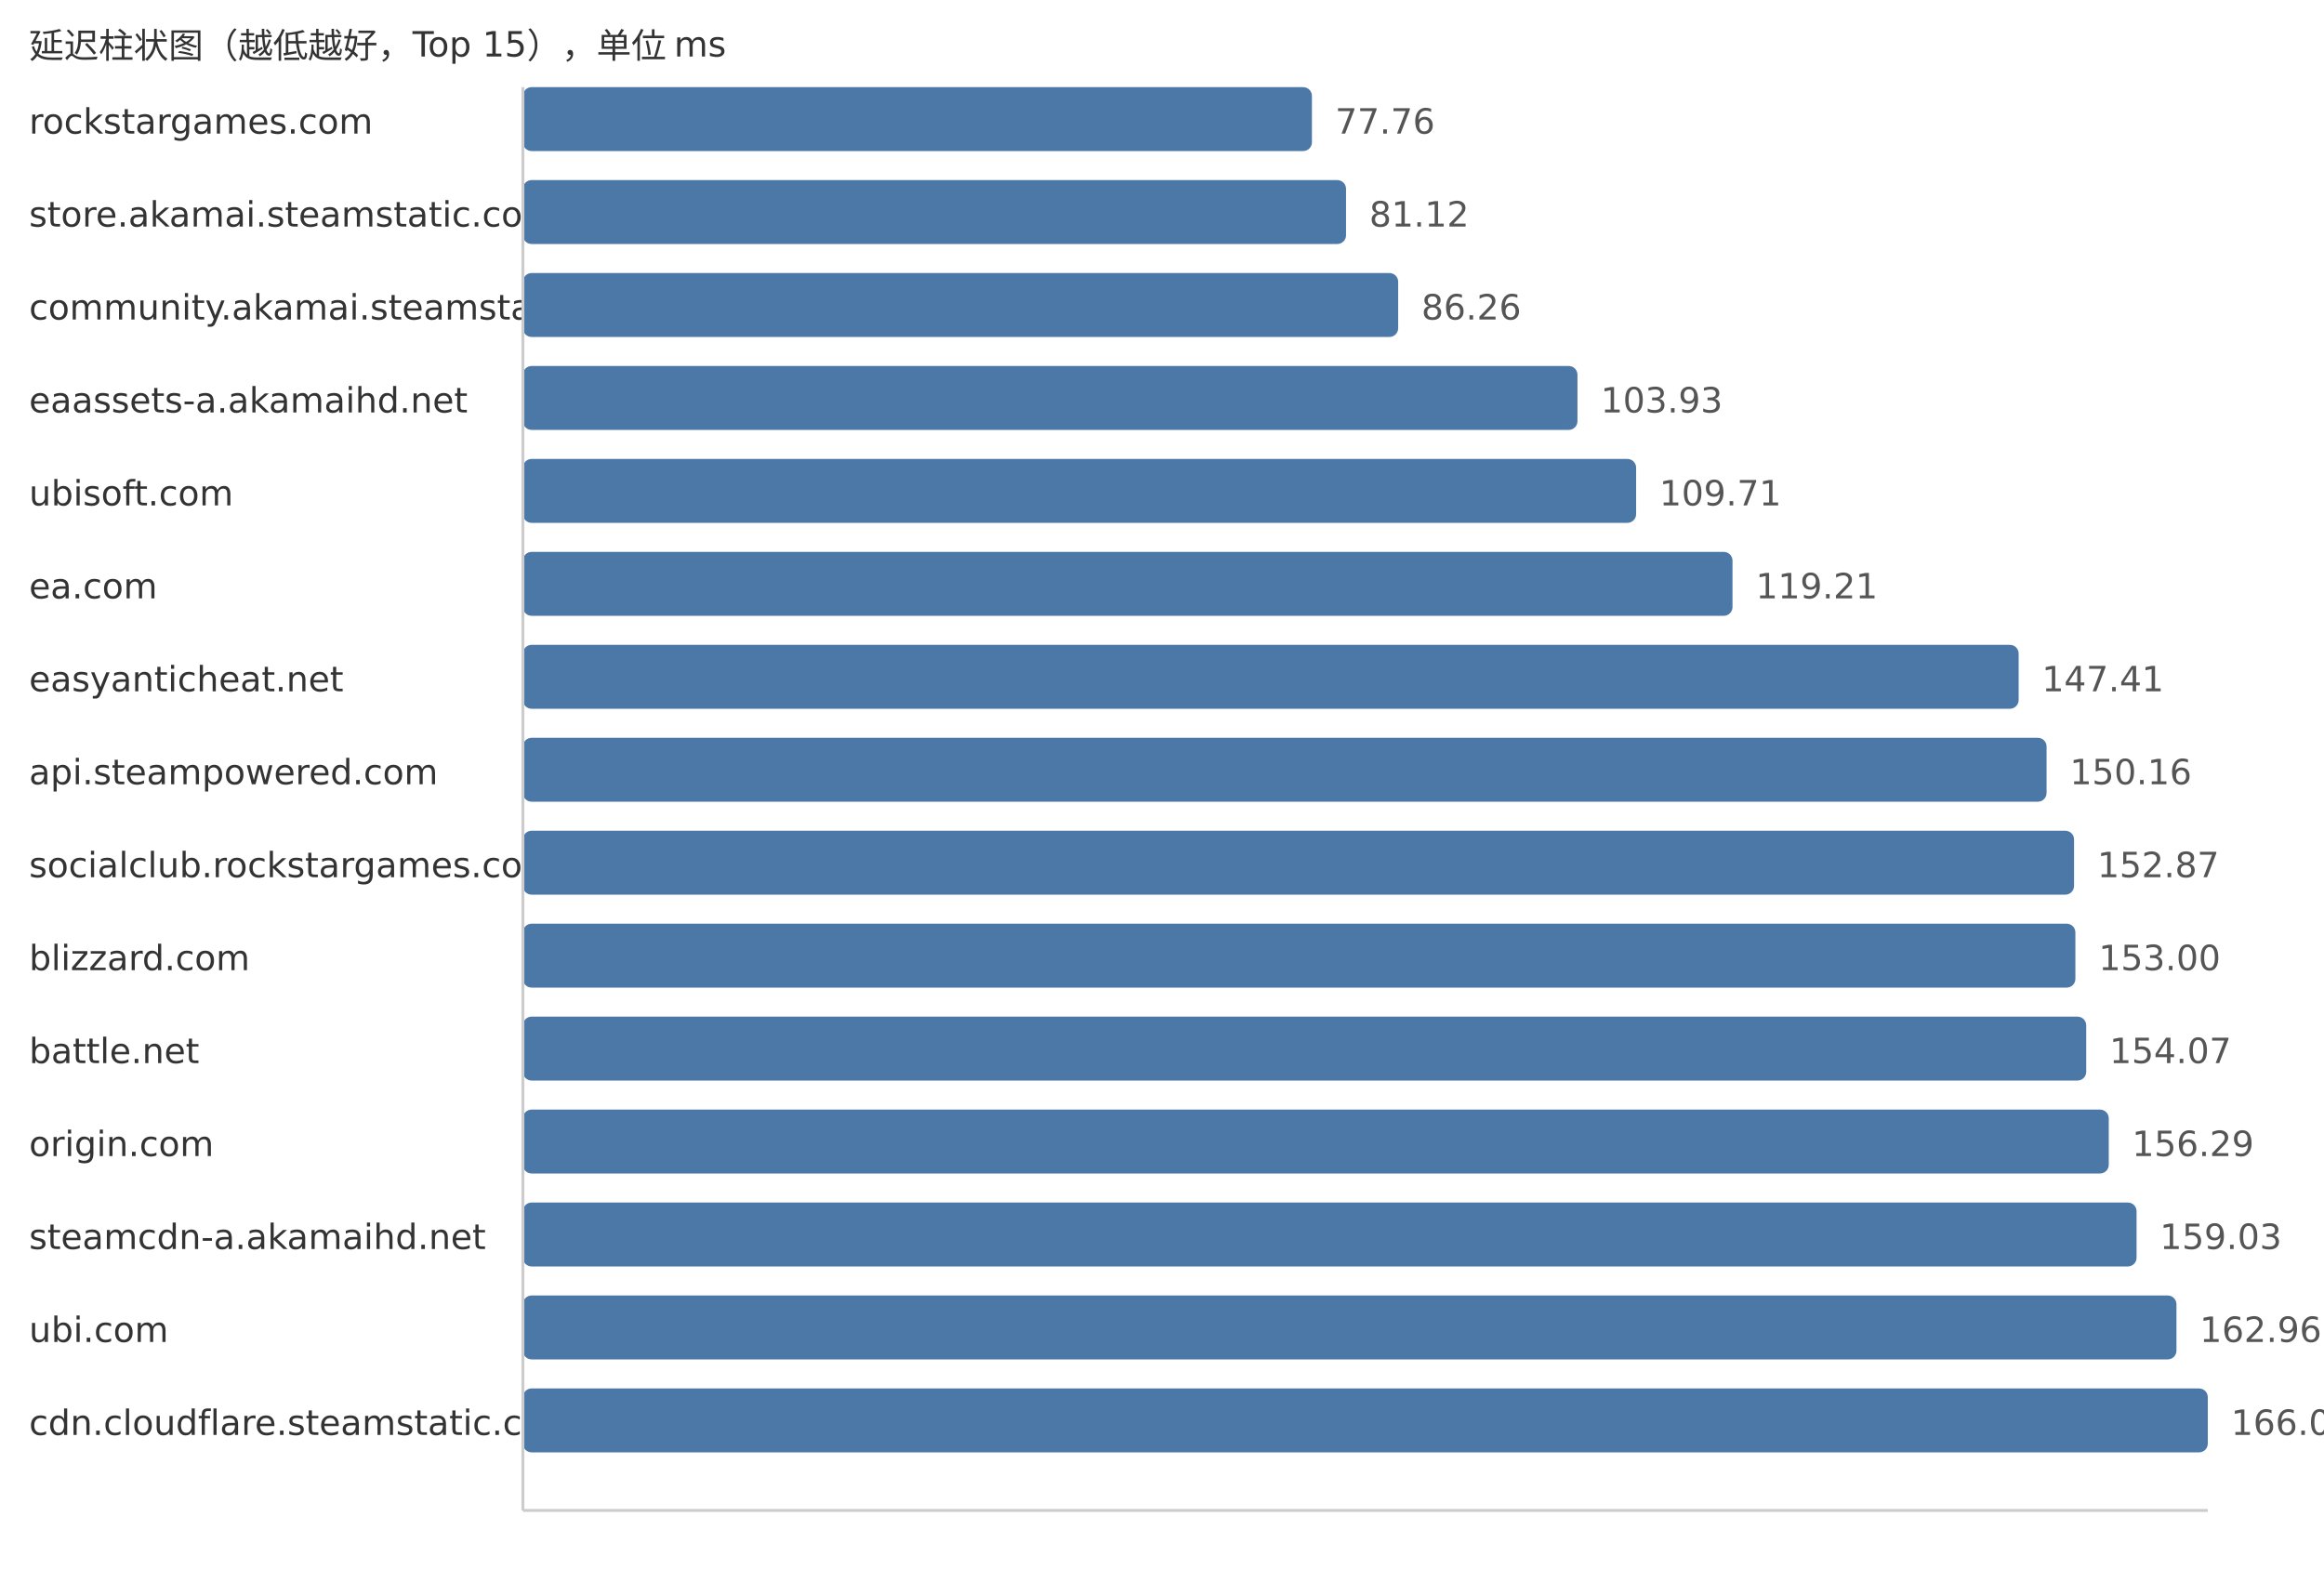
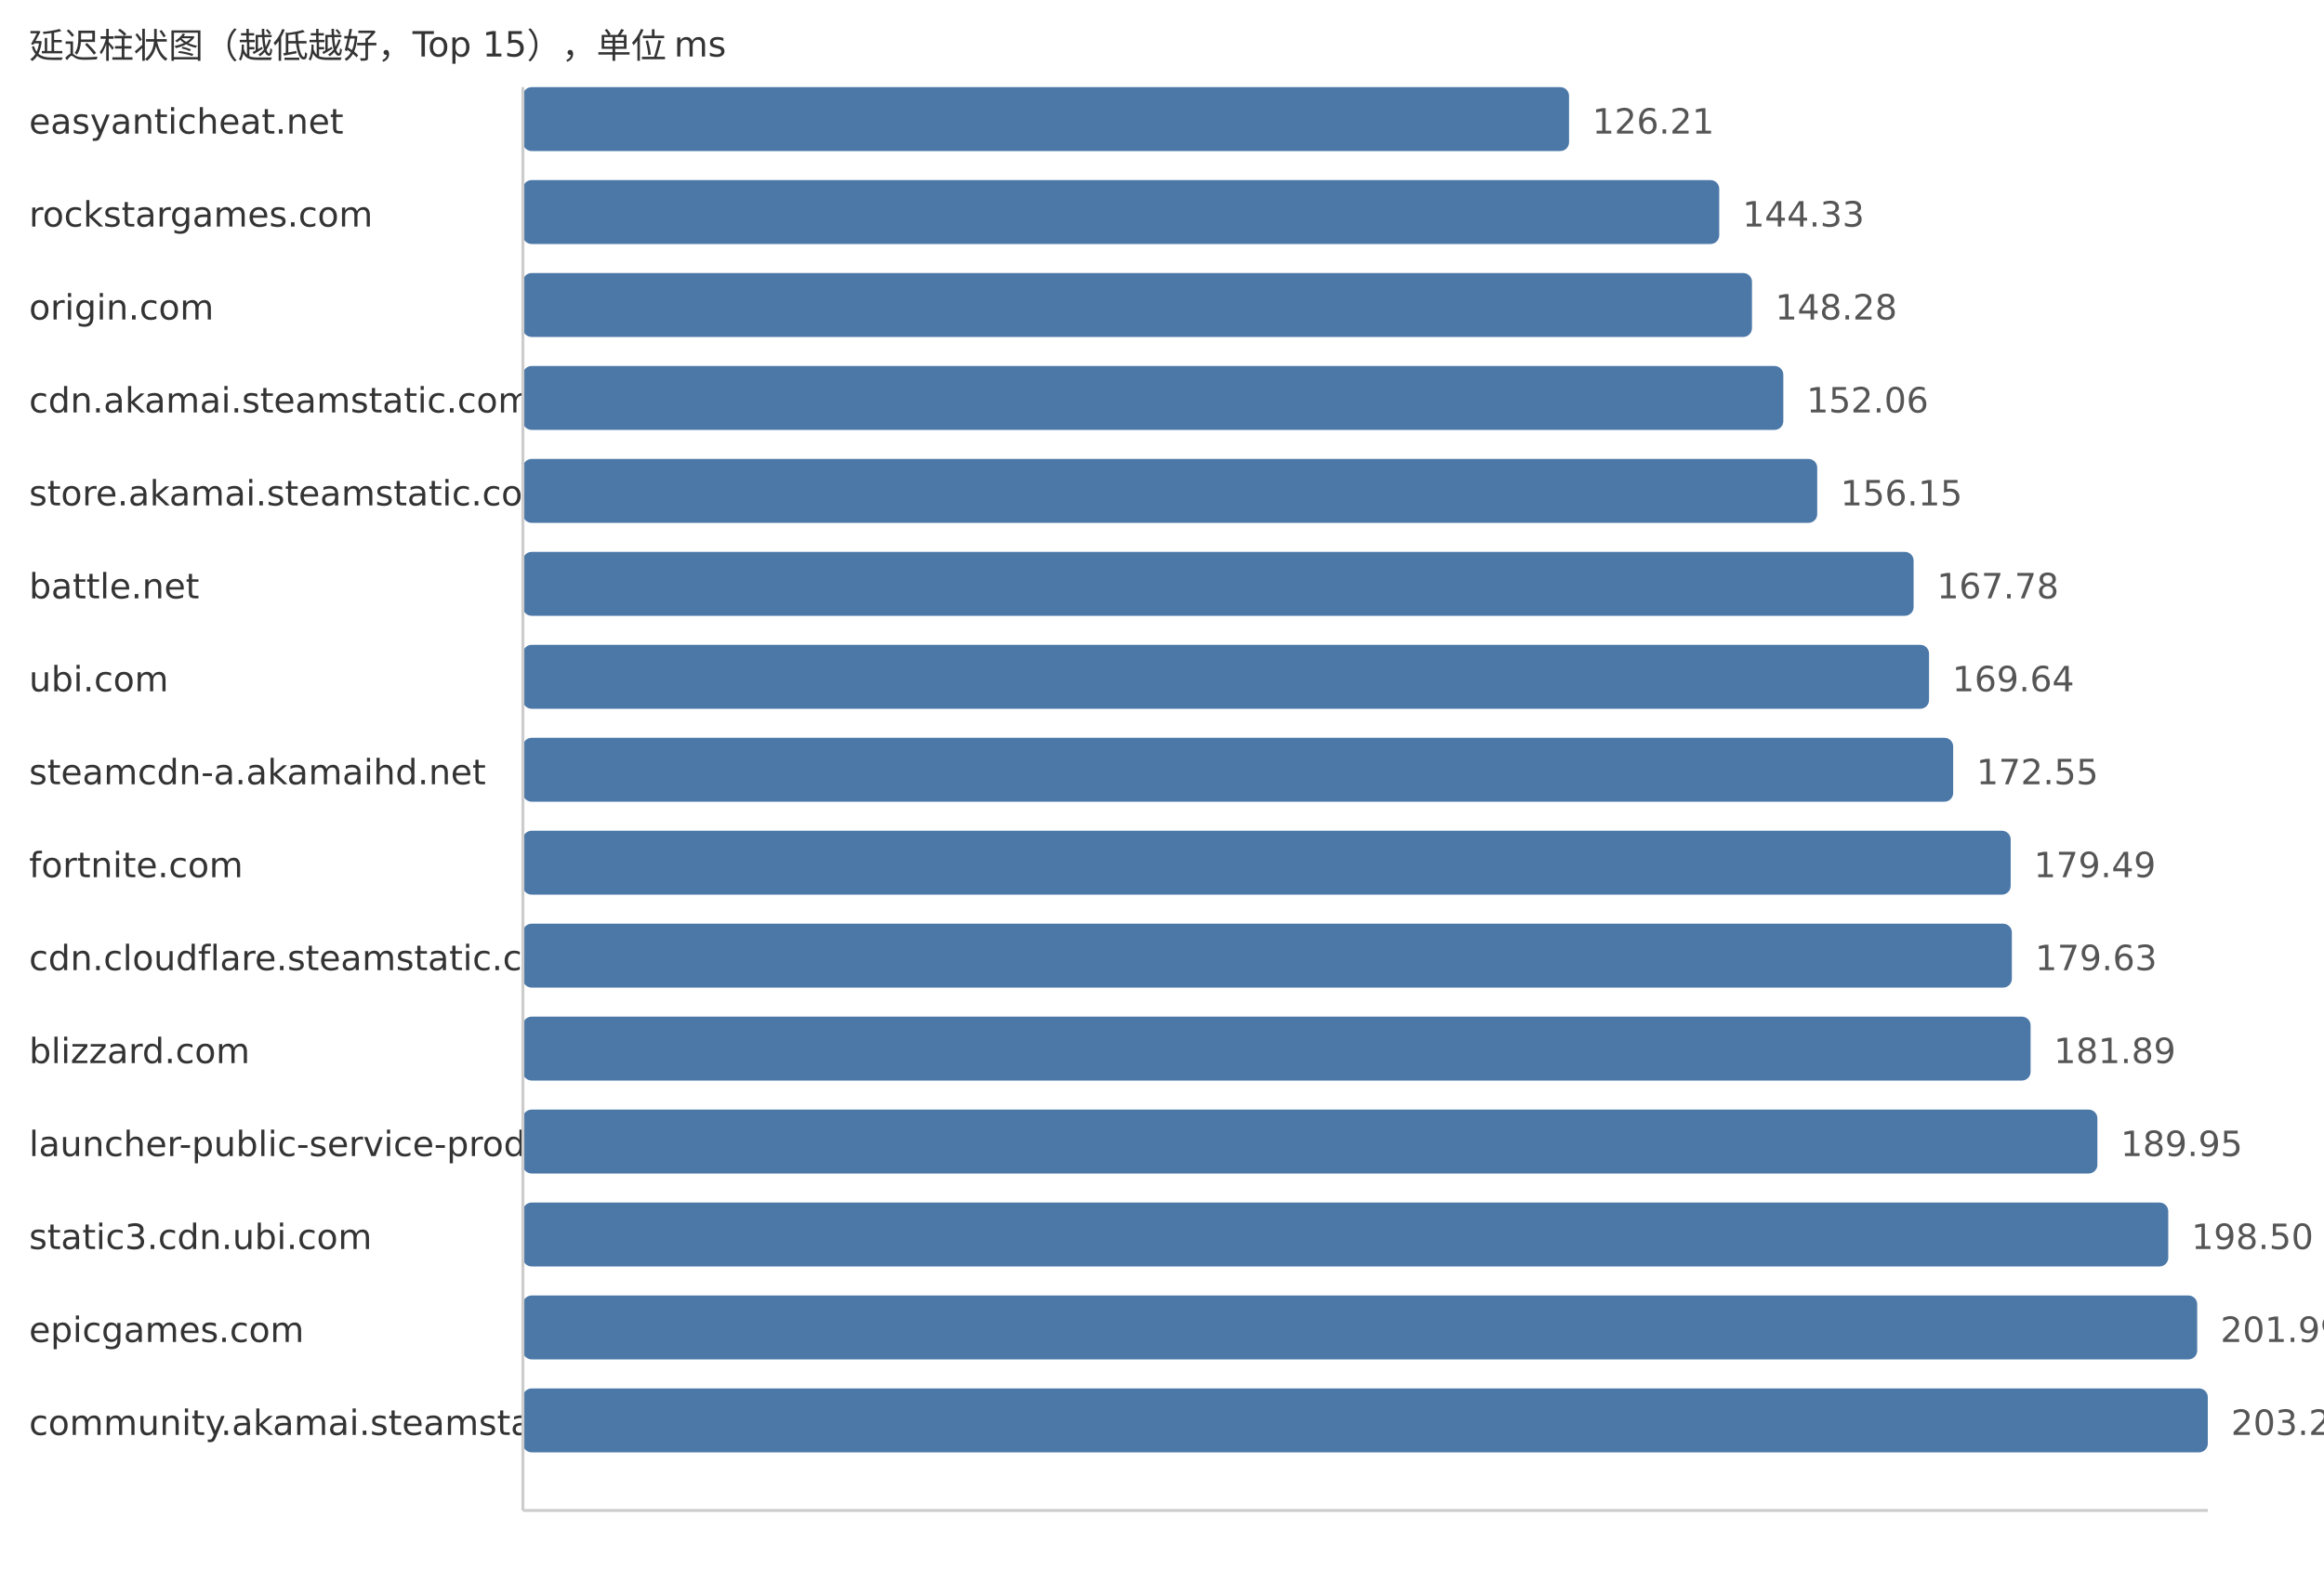
<svg xmlns="http://www.w3.org/2000/svg" width="800" height="540">
  <style> .label{font-family:DejaVu Sans,Verdana,Geneva,sans-serif;font-size:12px;fill:#333} .value{font-family:DejaVu Sans,Verdana,Geneva,sans-serif;font-size:12px;fill:#555} </style>
  <text x="10" y="20" class="label">延迟柱状图（越低越好，Top 15），单位 ms</text>
-   <text x="10" y="46" class="label">rockstargames.com</text>
-   <rect x="180" y="30" width="271.61" height="22" fill="#4c78a8" rx="3" />
-   <text x="459.61" y="46" class="value">77.76</text>
-   <text x="10" y="78" class="label">store.akamai.steamstatic.com</text>
-   <rect x="180" y="62" width="283.35" height="22" fill="#4c78a8" rx="3" />
-   <text x="471.35" y="78" class="value">81.12</text>
-   <text x="10" y="110" class="label">community.akamai.steamstatic.com</text>
-   <rect x="180" y="94" width="301.3" height="22" fill="#4c78a8" rx="3" />
-   <text x="489.3" y="110" class="value">86.26</text>
-   <text x="10" y="142" class="label">eaassets-a.akamaihd.net</text>
-   <rect x="180" y="126" width="363.02" height="22" fill="#4c78a8" rx="3" />
-   <text x="551.02" y="142" class="value">103.93</text>
-   <text x="10" y="174" class="label">ubisoft.com</text>
-   <rect x="180" y="158" width="383.21" height="22" fill="#4c78a8" rx="3" />
-   <text x="571.21" y="174" class="value">109.71</text>
-   <text x="10" y="206" class="label">ea.com</text>
-   <rect x="180" y="190" width="416.39" height="22" fill="#4c78a8" rx="3" />
-   <text x="604.39" y="206" class="value">119.21</text>
-   <text x="10" y="238" class="label">easyanticheat.net</text>
-   <rect x="180" y="222" width="514.89" height="22" fill="#4c78a8" rx="3" />
-   <text x="702.89" y="238" class="value">147.41</text>
-   <text x="10" y="270" class="label">api.steampowered.com</text>
-   <rect x="180" y="254" width="524.5" height="22" fill="#4c78a8" rx="3" />
-   <text x="712.5" y="270" class="value">150.16</text>
-   <text x="10" y="302" class="label">socialclub.rockstargames.com</text>
-   <rect x="180" y="286" width="533.96" height="22" fill="#4c78a8" rx="3" />
-   <text x="721.96" y="302" class="value">152.87</text>
-   <text x="10" y="334" class="label">blizzard.com</text>
-   <rect x="180" y="318" width="534.42" height="22" fill="#4c78a8" rx="3" />
-   <text x="722.42" y="334" class="value">153.00</text>
-   <text x="10" y="366" class="label">battle.net</text>
-   <rect x="180" y="350" width="538.15" height="22" fill="#4c78a8" rx="3" />
-   <text x="726.15" y="366" class="value">154.07</text>
-   <text x="10" y="398" class="label">origin.com</text>
-   <rect x="180" y="382" width="545.91" height="22" fill="#4c78a8" rx="3" />
-   <text x="733.91" y="398" class="value">156.29</text>
-   <text x="10" y="430" class="label">steamcdn-a.akamaihd.net</text>
-   <rect x="180" y="414" width="555.48" height="22" fill="#4c78a8" rx="3" />
-   <text x="743.48" y="430" class="value">159.03</text>
-   <text x="10" y="462" class="label">ubi.com</text>
-   <rect x="180" y="446" width="569.21" height="22" fill="#4c78a8" rx="3" />
-   <text x="757.21" y="462" class="value">162.96</text>
-   <text x="10" y="494" class="label">cdn.cloudflare.steamstatic.com</text>
+   <text x="10" y="46" class="label">easyanticheat.net</text>
+   <rect x="180" y="30" width="360.12" height="22" fill="#4c78a8" rx="3" />
+   <text x="548.12" y="46" class="value">126.21</text>
+   <text x="10" y="78" class="label">rockstargames.com</text>
+   <rect x="180" y="62" width="411.82" height="22" fill="#4c78a8" rx="3" />
+   <text x="599.82" y="78" class="value">144.33</text>
+   <text x="10" y="110" class="label">origin.com</text>
+   <rect x="180" y="94" width="423.09" height="22" fill="#4c78a8" rx="3" />
+   <text x="611.09" y="110" class="value">148.28</text>
+   <text x="10" y="142" class="label">cdn.akamai.steamstatic.com</text>
+   <rect x="180" y="126" width="433.88" height="22" fill="#4c78a8" rx="3" />
+   <text x="621.88" y="142" class="value">152.06</text>
+   <text x="10" y="174" class="label">store.akamai.steamstatic.com</text>
+   <rect x="180" y="158" width="445.55" height="22" fill="#4c78a8" rx="3" />
+   <text x="633.55" y="174" class="value">156.15</text>
+   <text x="10" y="206" class="label">battle.net</text>
+   <rect x="180" y="190" width="478.73" height="22" fill="#4c78a8" rx="3" />
+   <text x="666.73" y="206" class="value">167.78</text>
+   <text x="10" y="238" class="label">ubi.com</text>
+   <rect x="180" y="222" width="484.04" height="22" fill="#4c78a8" rx="3" />
+   <text x="672.04" y="238" class="value">169.64</text>
+   <text x="10" y="270" class="label">steamcdn-a.akamaihd.net</text>
+   <rect x="180" y="254" width="492.35" height="22" fill="#4c78a8" rx="3" />
+   <text x="680.35" y="270" class="value">172.55</text>
+   <text x="10" y="302" class="label">fortnite.com</text>
+   <rect x="180" y="286" width="512.15" height="22" fill="#4c78a8" rx="3" />
+   <text x="700.15" y="302" class="value">179.49</text>
+   <text x="10" y="334" class="label">cdn.cloudflare.steamstatic.com</text>
+   <rect x="180" y="318" width="512.55" height="22" fill="#4c78a8" rx="3" />
+   <text x="700.55" y="334" class="value">179.63</text>
+   <text x="10" y="366" class="label">blizzard.com</text>
+   <rect x="180" y="350" width="519.0" height="22" fill="#4c78a8" rx="3" />
+   <text x="707.0" y="366" class="value">181.89</text>
+   <text x="10" y="398" class="label">launcher-public-service-prod06.ol.epicgames.com</text>
+   <rect x="180" y="382" width="541.99" height="22" fill="#4c78a8" rx="3" />
+   <text x="729.99" y="398" class="value">189.95</text>
+   <text x="10" y="430" class="label">static3.cdn.ubi.com</text>
+   <rect x="180" y="414" width="566.39" height="22" fill="#4c78a8" rx="3" />
+   <text x="754.39" y="430" class="value">198.50</text>
+   <text x="10" y="462" class="label">epicgames.com</text>
+   <rect x="180" y="446" width="576.35" height="22" fill="#4c78a8" rx="3" />
+   <text x="764.35" y="462" class="value">201.99</text>
+   <text x="10" y="494" class="label">community.akamai.steamstatic.com</text>
  <rect x="180" y="478" width="580.0" height="22" fill="#4c78a8" rx="3" />
-   <text x="768.0" y="494" class="value">166.05</text>
+   <text x="768.0" y="494" class="value">203.27</text>
  <line x1="180" y1="30" x2="180" y2="520" stroke="#ccc" />
  <line x1="180" y1="520" x2="760" y2="520" stroke="#ccc" />
</svg>
